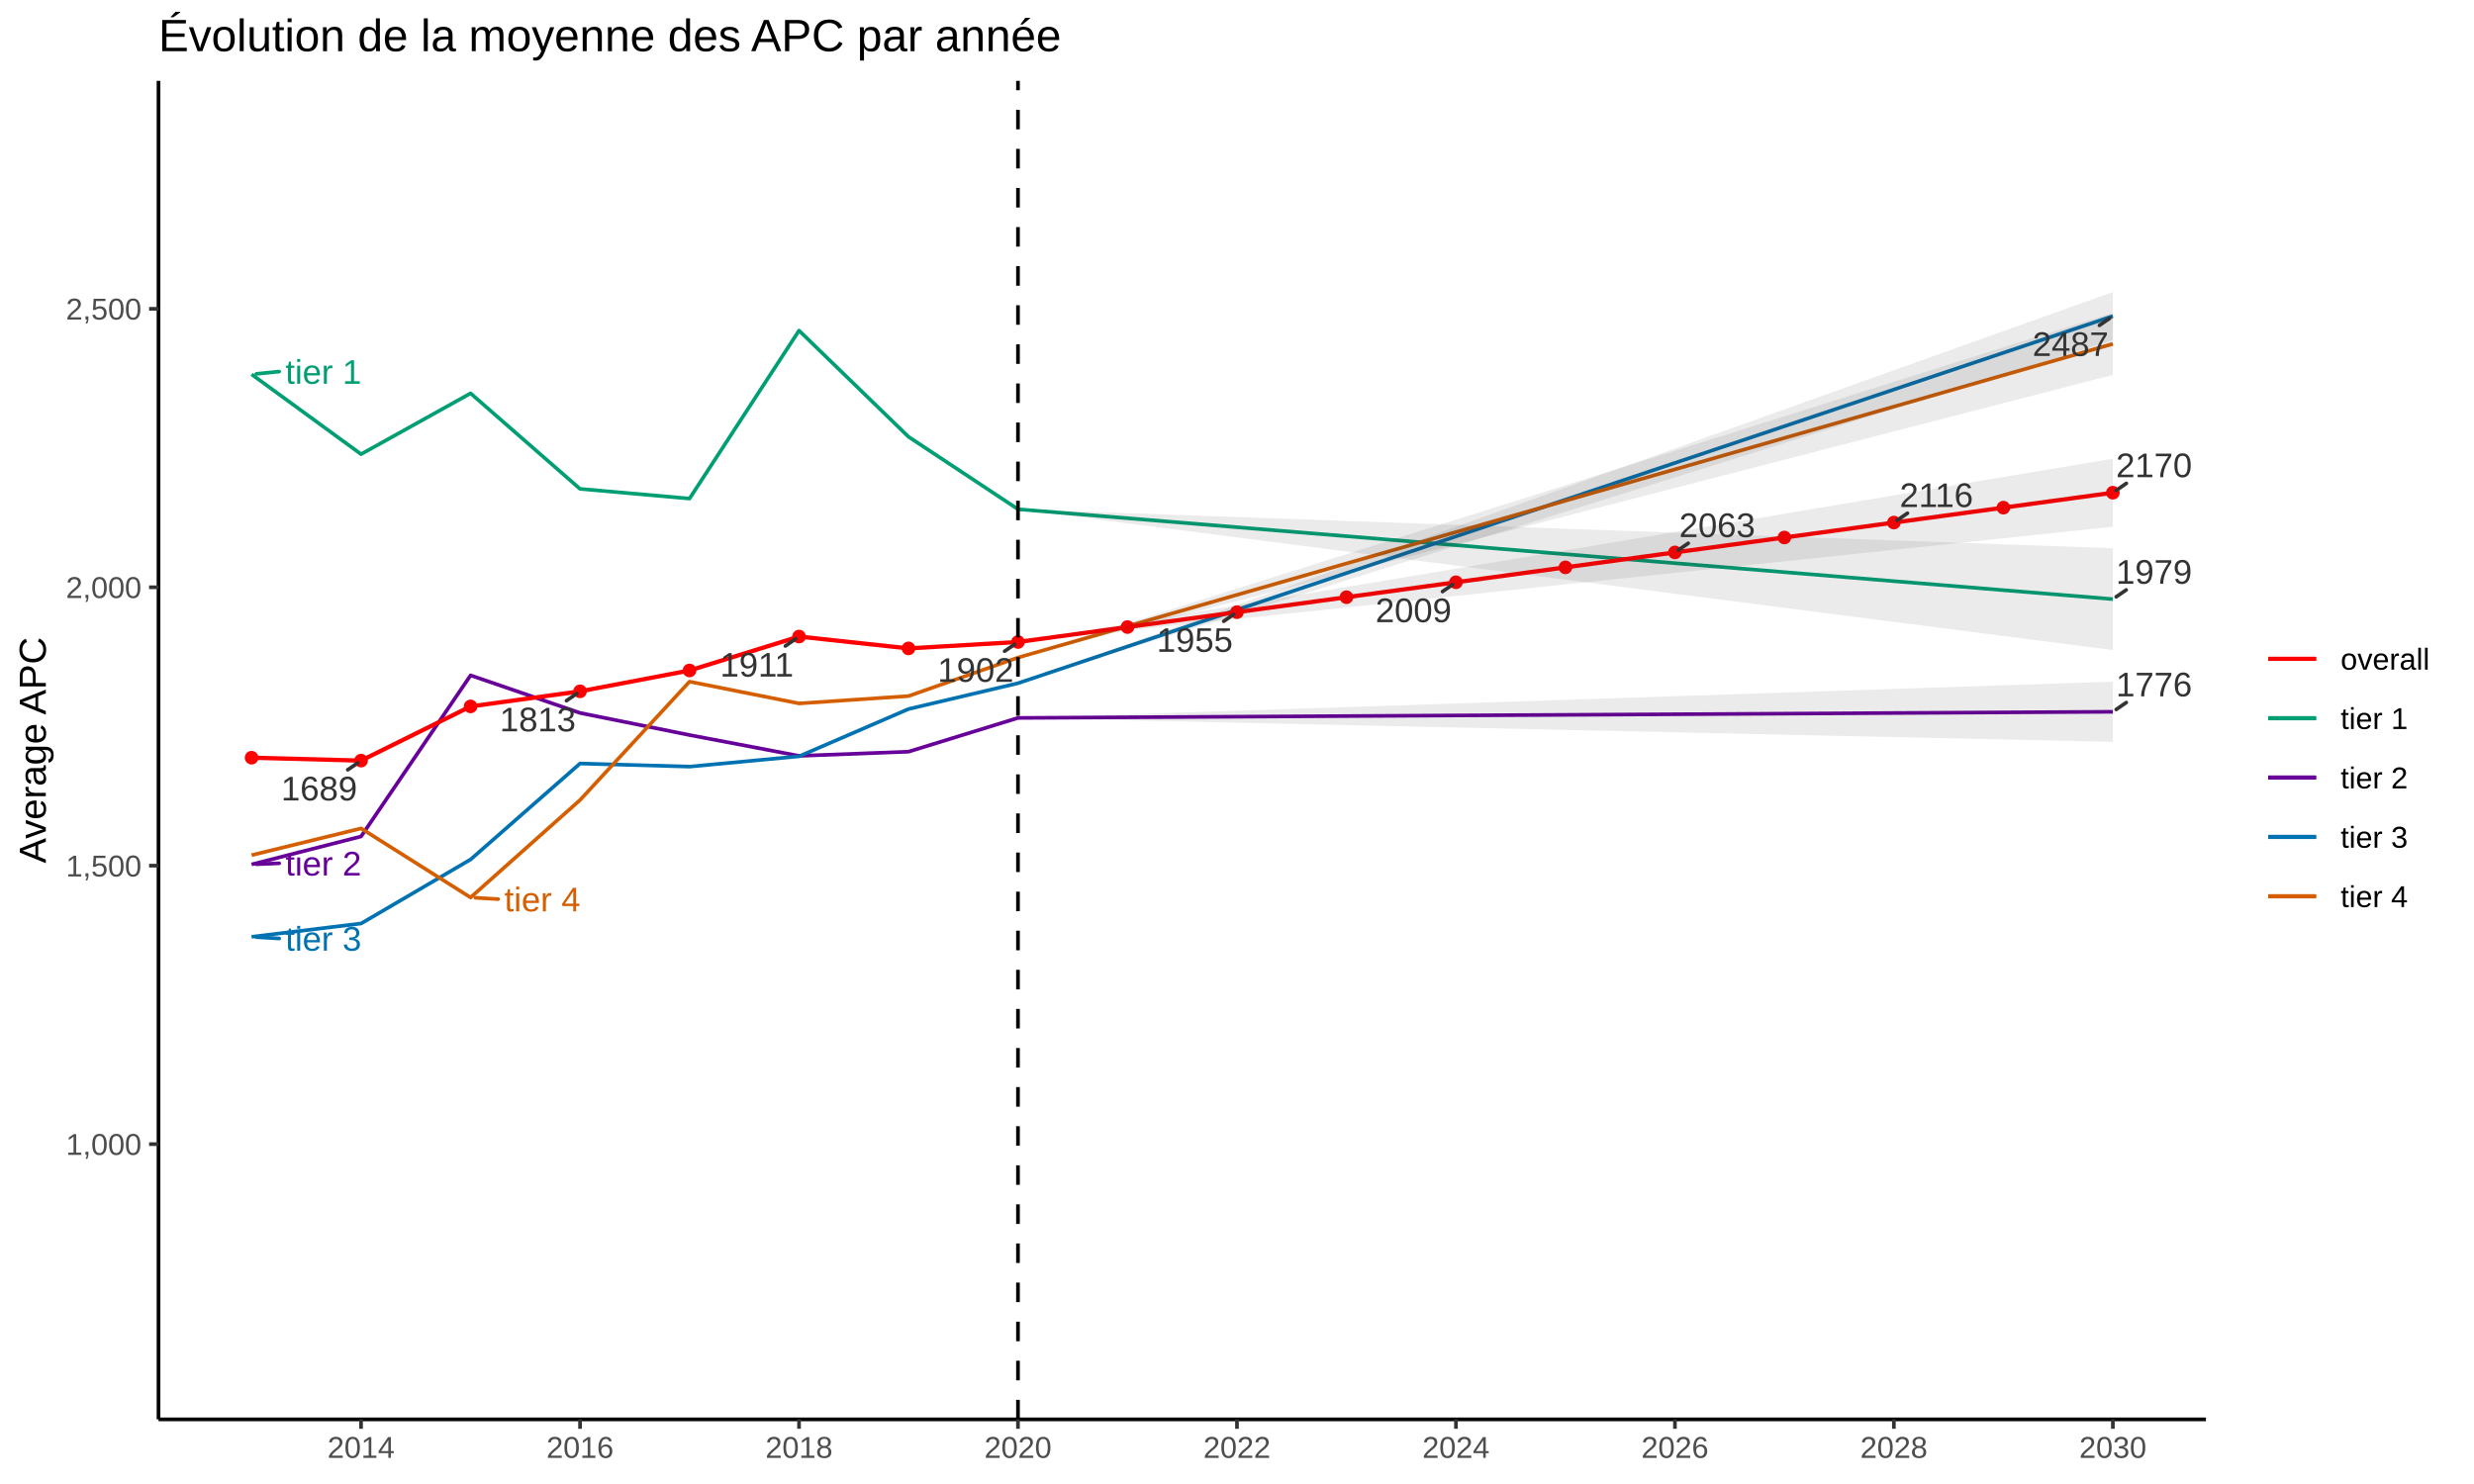
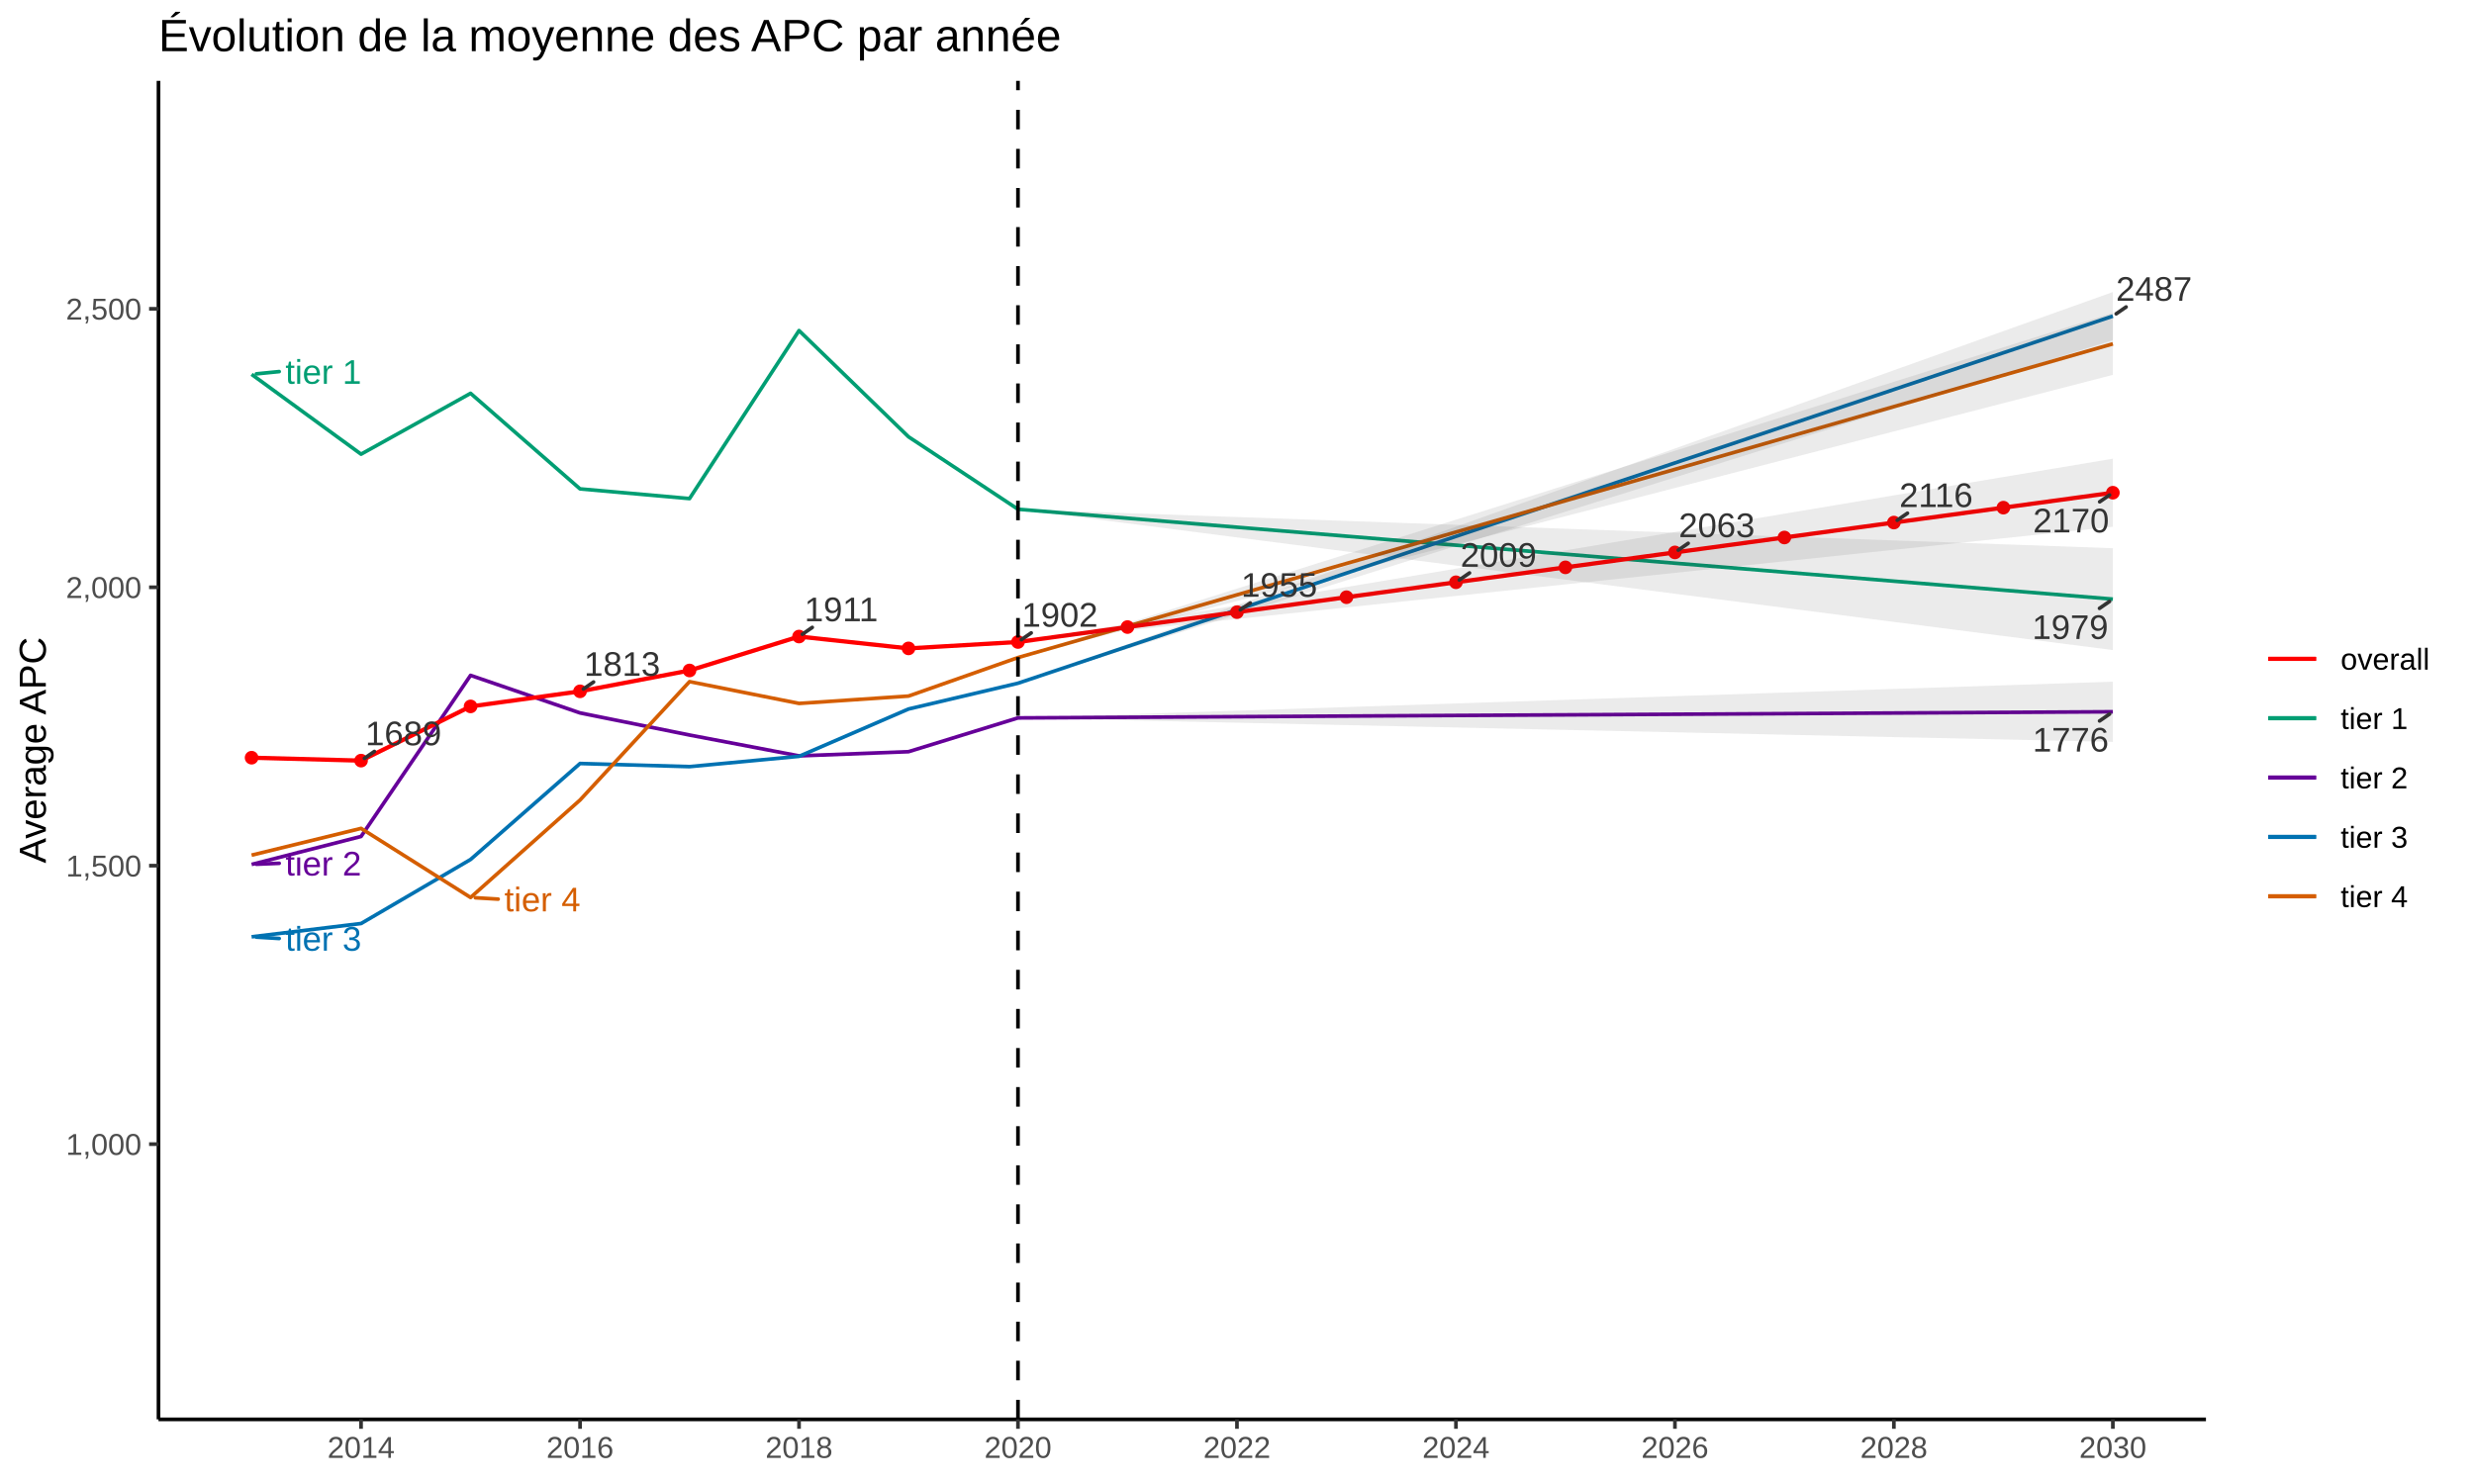
<svg xmlns="http://www.w3.org/2000/svg" class="svglite" width="720.00pt" height="432.00pt" viewBox="0 0 720.00 432.00">
  <defs>
    <style type="text/css">
    .svglite line, .svglite polyline, .svglite polygon, .svglite path, .svglite rect, .svglite circle {
      fill: none;
      stroke: #000000;
      stroke-linecap: round;
      stroke-linejoin: round;
      stroke-miterlimit: 10.00;
    }
    .svglite text {
      white-space: pre;
    }
  </style>
  </defs>
  <rect width="100%" height="100%" style="stroke: none; fill: #FFFFFF;" />
  <defs>
    <clipPath id="cpMC4wMHw3MjAuMDB8MC4wMHw0MzIuMDA=">
      <rect x="0.00" y="0.00" width="720.00" height="432.00" />
    </clipPath>
  </defs>
  <g clip-path="url(#cpMC4wMHw3MjAuMDB8MC4wMHw0MzIuMDA=)">
    <rect x="0" y="0" width="720.00" height="432.00" style="stroke-width: 1.07; stroke: #FFFFFF; fill: #FFFFFF;" />
  </g>
  <defs>
    <clipPath id="cpNDYuMTN8NjQxLjk5fDIzLjU0fDQxMy4xOQ==">
      <rect x="46.13" y="23.54" width="595.85" height="389.64" />
    </clipPath>
  </defs>
  <g clip-path="url(#cpNDYuMTN8NjQxLjk5fDIzLjU0fDQxMy4xOQ==)">
    <rect x="46.13" y="23.54" width="595.85" height="389.64" style="stroke-width: 1.07; stroke: none; fill: #FFFFFF;" />
    <polyline points="73.22,108.97 105.08,132.21 136.95,114.50 168.81,142.32 200.67,145.14 232.54,96.23 264.40,127.15 296.26,148.24 328.13,150.86 359.99,153.48 391.86,156.09 423.72,158.71 455.58,161.33 487.45,163.95 519.31,166.56 551.17,169.18 583.04,171.80 614.90,174.41 " style="stroke-width: 1.07; stroke: #009E73; stroke-linecap: butt;" />
    <polyline points="73.22,251.64 105.08,243.50 136.95,196.60 168.81,207.54 200.67,213.97 232.54,220.04 264.40,218.82 296.26,208.99 328.13,208.81 359.99,208.63 391.86,208.45 423.72,208.27 455.58,208.10 487.45,207.92 519.31,207.74 551.17,207.56 583.04,207.38 614.90,207.20 " style="stroke-width: 1.07; stroke: #660099; stroke-linecap: butt;" />
    <polyline points="73.22,272.71 105.08,268.84 136.95,250.20 168.81,222.26 200.67,223.17 232.54,220.17 264.40,206.40 296.26,198.89 328.13,188.20 359.99,177.51 391.86,166.83 423.72,156.14 455.58,145.45 487.45,134.76 519.31,124.08 551.17,113.39 583.04,102.70 614.90,92.02 " style="stroke-width: 1.07; stroke: #0072B2; stroke-linecap: butt;" />
    <polyline points="73.22,248.94 105.08,241.15 136.95,261.26 168.81,232.89 200.67,198.43 232.54,204.77 264.40,202.63 296.26,191.42 328.13,182.29 359.99,173.16 391.86,164.03 423.72,154.89 455.58,145.76 487.45,136.63 519.31,127.50 551.17,118.37 583.04,109.23 614.90,100.10 " style="stroke-width: 1.07; stroke: #D55E00; stroke-linecap: butt;" />
    <polygon points="73.22,108.97 105.08,132.21 136.95,114.50 168.81,142.32 200.67,145.14 232.54,96.23 264.40,127.15 296.26,148.24 328.13,149.38 359.99,150.51 391.86,151.65 423.72,152.78 455.58,153.92 487.45,155.05 519.31,156.19 551.17,157.32 583.04,158.45 614.90,159.59 614.90,189.24 583.04,185.14 551.17,181.04 519.31,176.94 487.45,172.84 455.58,168.74 423.72,164.64 391.86,160.54 359.99,156.44 328.13,152.34 296.26,148.24 264.40,127.15 232.54,96.23 200.67,145.14 168.81,142.32 136.95,114.50 105.08,132.21 73.22,108.97 " style="stroke-width: 0.00; stroke: none; stroke-linecap: butt; fill: #333333; fill-opacity: 0.10;" />
    <polyline points="73.22,108.97 105.08,132.21 136.95,114.50 168.81,142.32 200.67,145.14 232.54,96.23 264.40,127.15 296.26,148.24 328.13,149.38 359.99,150.51 391.86,151.65 423.72,152.78 455.58,153.92 487.45,155.05 519.31,156.19 551.17,157.32 583.04,158.45 614.90,159.59 " style="stroke-width: 1.07; stroke: none; stroke-linecap: butt;" />
    <polyline points="614.90,189.24 583.04,185.14 551.17,181.04 519.31,176.94 487.45,172.84 455.58,168.74 423.72,164.64 391.86,160.54 359.99,156.44 328.13,152.34 296.26,148.24 264.40,127.15 232.54,96.23 200.67,145.14 168.81,142.32 136.95,114.50 105.08,132.21 73.22,108.97 " style="stroke-width: 1.07; stroke: none; stroke-linecap: butt;" />
    <polygon points="73.22,251.64 105.08,243.50 136.95,196.60 168.81,207.54 200.67,213.97 232.54,220.04 264.40,218.82 296.26,208.99 328.13,207.93 359.99,206.88 391.86,205.83 423.72,204.77 455.58,203.72 487.45,202.66 519.31,201.61 551.17,200.55 583.04,199.50 614.90,198.44 614.90,215.96 583.04,215.26 551.17,214.57 519.31,213.87 487.45,213.17 455.58,212.48 423.72,211.78 391.86,211.08 359.99,210.38 328.13,209.69 296.26,208.99 264.40,218.82 232.54,220.04 200.67,213.97 168.81,207.54 136.95,196.60 105.08,243.50 73.22,251.64 " style="stroke-width: 0.00; stroke: none; stroke-linecap: butt; fill: #333333; fill-opacity: 0.10;" />
    <polyline points="73.22,251.64 105.08,243.50 136.95,196.60 168.81,207.54 200.67,213.97 232.54,220.04 264.40,218.82 296.26,208.99 328.13,207.93 359.99,206.88 391.86,205.83 423.72,204.77 455.58,203.72 487.45,202.66 519.31,201.61 551.17,200.55 583.04,199.50 614.90,198.44 " style="stroke-width: 1.07; stroke: none; stroke-linecap: butt;" />
    <polyline points="614.90,215.96 583.04,215.26 551.17,214.57 519.31,213.87 487.45,213.17 455.58,212.48 423.72,211.78 391.86,211.08 359.99,210.38 328.13,209.69 296.26,208.99 264.40,218.82 232.54,220.04 200.67,213.97 168.81,207.54 136.95,196.60 105.08,243.50 73.22,251.64 " style="stroke-width: 1.07; stroke: none; stroke-linecap: butt;" />
    <polygon points="73.22,272.71 105.08,268.84 136.95,250.20 168.81,222.26 200.67,223.17 232.54,220.17 264.40,206.40 296.26,198.89 328.13,187.50 359.99,176.11 391.86,164.72 423.72,153.34 455.58,141.95 487.45,130.56 519.31,119.17 551.17,107.78 583.04,96.39 614.90,85.01 614.90,99.02 583.04,109.01 551.17,119.00 519.31,128.98 487.45,138.97 455.58,148.96 423.72,158.94 391.86,168.93 359.99,178.92 328.13,188.90 296.26,198.89 264.40,206.40 232.54,220.17 200.67,223.17 168.81,222.26 136.95,250.20 105.08,268.84 73.22,272.71 " style="stroke-width: 0.00; stroke: none; stroke-linecap: butt; fill: #333333; fill-opacity: 0.10;" />
    <polyline points="73.22,272.71 105.08,268.84 136.95,250.20 168.81,222.26 200.67,223.17 232.54,220.17 264.40,206.40 296.26,198.89 328.13,187.50 359.99,176.11 391.86,164.72 423.72,153.34 455.58,141.95 487.45,130.56 519.31,119.17 551.17,107.78 583.04,96.39 614.90,85.01 " style="stroke-width: 1.07; stroke: none; stroke-linecap: butt;" />
    <polyline points="614.90,99.02 583.04,109.01 551.17,119.00 519.31,128.98 487.45,138.97 455.58,148.96 423.72,158.94 391.86,168.93 359.99,178.92 328.13,188.90 296.26,198.89 264.40,206.40 232.54,220.17 200.67,223.17 168.81,222.26 136.95,250.20 105.08,268.84 73.22,272.71 " style="stroke-width: 1.07; stroke: none; stroke-linecap: butt;" />
    <polygon points="73.22,248.94 105.08,241.15 136.95,261.26 168.81,232.89 200.67,198.43 232.54,204.77 264.40,202.63 296.26,191.42 328.13,181.39 359.99,171.35 391.86,161.32 423.72,151.28 455.58,141.25 487.45,131.22 519.31,121.18 551.17,111.15 583.04,101.11 614.90,91.08 614.90,109.13 583.04,117.36 551.17,125.59 519.31,133.82 487.45,142.05 455.58,150.27 423.72,158.50 391.86,166.73 359.99,174.96 328.13,183.19 296.26,191.42 264.40,202.63 232.54,204.77 200.67,198.43 168.81,232.89 136.95,261.26 105.08,241.15 73.22,248.94 " style="stroke-width: 0.00; stroke: none; stroke-linecap: butt; fill: #333333; fill-opacity: 0.10;" />
    <polyline points="73.22,248.94 105.08,241.15 136.95,261.26 168.81,232.89 200.67,198.43 232.54,204.77 264.40,202.63 296.26,191.42 328.13,181.39 359.99,171.35 391.86,161.32 423.72,151.28 455.58,141.25 487.45,131.22 519.31,121.18 551.17,111.15 583.04,101.11 614.90,91.08 " style="stroke-width: 1.07; stroke: none; stroke-linecap: butt;" />
    <polyline points="614.90,109.13 583.04,117.36 551.17,125.59 519.31,133.82 487.45,142.05 455.58,150.27 423.72,158.50 391.86,166.73 359.99,174.96 328.13,183.19 296.26,191.42 264.40,202.63 232.54,204.77 200.67,198.43 168.81,232.89 136.95,261.26 105.08,241.15 73.22,248.94 " style="stroke-width: 1.07; stroke: none; stroke-linecap: butt;" />
    <polyline points="73.22,220.57 105.08,221.42 136.95,205.64 168.81,201.25 200.67,195.18 232.54,185.30 264.40,188.75 296.26,186.89 328.13,182.54 359.99,178.20 391.86,173.85 423.72,169.50 455.58,165.16 487.45,160.81 519.31,156.47 551.17,152.12 583.04,147.78 614.90,143.43 " style="stroke-width: 1.24; stroke: #FF0000; stroke-linecap: butt;" />
    <circle cx="73.22" cy="220.57" r="1.63" style="stroke-width: 0.71; stroke: #FF0000; fill: #FF0000;" />
    <circle cx="105.08" cy="221.42" r="1.63" style="stroke-width: 0.71; stroke: #FF0000; fill: #FF0000;" />
    <circle cx="136.95" cy="205.64" r="1.63" style="stroke-width: 0.71; stroke: #FF0000; fill: #FF0000;" />
    <circle cx="168.81" cy="201.25" r="1.63" style="stroke-width: 0.71; stroke: #FF0000; fill: #FF0000;" />
    <circle cx="200.67" cy="195.18" r="1.63" style="stroke-width: 0.71; stroke: #FF0000; fill: #FF0000;" />
    <circle cx="232.54" cy="185.30" r="1.63" style="stroke-width: 0.71; stroke: #FF0000; fill: #FF0000;" />
    <circle cx="264.40" cy="188.75" r="1.63" style="stroke-width: 0.71; stroke: #FF0000; fill: #FF0000;" />
    <circle cx="296.26" cy="186.89" r="1.63" style="stroke-width: 0.71; stroke: #FF0000; fill: #FF0000;" />
    <circle cx="328.13" cy="182.54" r="1.63" style="stroke-width: 0.71; stroke: #FF0000; fill: #FF0000;" />
    <circle cx="359.99" cy="178.20" r="1.63" style="stroke-width: 0.71; stroke: #FF0000; fill: #FF0000;" />
    <circle cx="391.86" cy="173.85" r="1.63" style="stroke-width: 0.71; stroke: #FF0000; fill: #FF0000;" />
    <circle cx="423.72" cy="169.50" r="1.63" style="stroke-width: 0.71; stroke: #FF0000; fill: #FF0000;" />
    <circle cx="455.58" cy="165.16" r="1.63" style="stroke-width: 0.71; stroke: #FF0000; fill: #FF0000;" />
    <circle cx="487.45" cy="160.81" r="1.63" style="stroke-width: 0.71; stroke: #FF0000; fill: #FF0000;" />
    <circle cx="519.31" cy="156.47" r="1.63" style="stroke-width: 0.71; stroke: #FF0000; fill: #FF0000;" />
    <circle cx="551.17" cy="152.12" r="1.63" style="stroke-width: 0.71; stroke: #FF0000; fill: #FF0000;" />
    <circle cx="583.04" cy="147.78" r="1.63" style="stroke-width: 0.71; stroke: #FF0000; fill: #FF0000;" />
    <circle cx="614.90" cy="143.43" r="1.63" style="stroke-width: 0.71; stroke: #FF0000; fill: #FF0000;" />
    <polygon points="73.22,220.57 105.08,221.42 136.95,205.64 168.81,201.25 200.67,195.18 232.54,185.30 264.40,188.75 296.26,186.89 328.13,181.55 359.99,176.21 391.86,170.88 423.72,165.54 455.58,160.21 487.45,154.87 519.31,149.54 551.17,144.20 583.04,138.86 614.90,133.53 614.90,153.34 583.04,156.69 551.17,160.05 519.31,163.40 487.45,166.76 455.58,170.11 423.72,173.47 391.86,176.82 359.99,180.18 328.13,183.53 296.26,186.89 264.40,188.75 232.54,185.30 200.67,195.18 168.81,201.25 136.95,205.64 105.08,221.42 73.22,220.57 " style="stroke-width: 0.00; stroke: none; stroke-linecap: butt; fill: #333333; fill-opacity: 0.10;" />
    <polyline points="73.22,220.57 105.08,221.42 136.95,205.64 168.81,201.25 200.67,195.18 232.54,185.30 264.40,188.75 296.26,186.89 328.13,181.55 359.99,176.21 391.86,170.88 423.72,165.54 455.58,160.21 487.45,154.87 519.31,149.54 551.17,144.20 583.04,138.86 614.90,133.53 " style="stroke-width: 1.07; stroke: none; stroke-linecap: butt;" />
    <polyline points="614.90,153.34 583.04,156.69 551.17,160.05 519.31,163.40 487.45,166.76 455.58,170.11 423.72,173.47 391.86,176.82 359.99,180.18 328.13,183.53 296.26,186.89 264.40,188.75 232.54,185.30 200.67,195.18 168.81,201.25 136.95,205.64 105.08,221.42 73.22,220.57 " style="stroke-width: 1.07; stroke: none; stroke-linecap: butt;" />
    <line x1="296.26" y1="413.19" x2="296.26" y2="23.54" style="stroke-width: 1.07; stroke-dasharray: 5.69,5.69; stroke-linecap: butt;" />
-     <line x1="101.21" y1="224.09" x2="104.11" y2="222.09" style="stroke-width: 1.07; stroke: #333333;" />
-     <line x1="164.85" y1="203.98" x2="167.84" y2="201.92" style="stroke-width: 1.07; stroke: #333333;" />
-     <line x1="228.56" y1="188.05" x2="231.57" y2="185.97" style="stroke-width: 1.07; stroke: #333333;" />
-     <line x1="292.37" y1="189.57" x2="295.29" y2="187.56" style="stroke-width: 1.07; stroke: #333333;" />
-     <line x1="356.14" y1="180.85" x2="359.02" y2="178.86" style="stroke-width: 1.07; stroke: #333333;" />
-     <line x1="419.80" y1="172.21" x2="422.75" y2="170.17" style="stroke-width: 1.07; stroke: #333333;" />
-     <line x1="491.32" y1="158.15" x2="488.42" y2="160.15" style="stroke-width: 1.07; stroke: #333333;" />
+     <line x1="108.96" y1="218.75" x2="106.05" y2="220.76" style="stroke-width: 1.07; stroke: #333333;" />
+     <line x1="172.74" y1="198.54" x2="169.78" y2="200.58" style="stroke-width: 1.07; stroke: #333333;" />
+     <line x1="236.39" y1="182.64" x2="233.51" y2="184.63" style="stroke-width: 1.07; stroke: #333333;" />
+     <line x1="300.11" y1="184.24" x2="297.24" y2="186.22" style="stroke-width: 1.07; stroke: #333333;" />
+     <line x1="363.86" y1="175.53" x2="360.96" y2="177.53" style="stroke-width: 1.07; stroke: #333333;" />
+     <line x1="427.66" y1="166.79" x2="424.69" y2="168.84" style="stroke-width: 1.07; stroke: #333333;" />
+     <line x1="491.30" y1="158.16" x2="488.42" y2="160.15" style="stroke-width: 1.07; stroke: #333333;" />
    <line x1="555.12" y1="149.40" x2="552.14" y2="151.45" style="stroke-width: 1.07; stroke: #333333;" />
-     <line x1="618.83" y1="140.71" x2="615.87" y2="142.76" style="stroke-width: 1.07; stroke: #333333;" />
-     <text x="92.90" y="233.01" text-anchor="middle" style="font-size: 9.96px;fill: #333333; font-family: &quot;Arial&quot;;" textLength="22.78px" lengthAdjust="spacingAndGlyphs">1689</text>
-     <text x="156.51" y="212.90" text-anchor="middle" style="font-size: 9.96px;fill: #333333; font-family: &quot;Arial&quot;;" textLength="22.78px" lengthAdjust="spacingAndGlyphs">1813</text>
-     <text x="220.26" y="196.96" text-anchor="middle" style="font-size: 9.96px;fill: #333333; font-family: &quot;Arial&quot;;" textLength="22.78px" lengthAdjust="spacingAndGlyphs">1911</text>
-     <text x="283.95" y="198.49" text-anchor="middle" style="font-size: 9.96px;fill: #333333; font-family: &quot;Arial&quot;;" textLength="22.78px" lengthAdjust="spacingAndGlyphs">1902</text>
-     <text x="347.71" y="189.76" text-anchor="middle" style="font-size: 9.96px;fill: #333333; font-family: &quot;Arial&quot;;" textLength="22.78px" lengthAdjust="spacingAndGlyphs">1955</text>
-     <text x="411.37" y="181.12" text-anchor="middle" style="font-size: 9.96px;fill: #333333; font-family: &quot;Arial&quot;;" textLength="22.78px" lengthAdjust="spacingAndGlyphs">2009</text>
-     <text x="499.75" y="156.35" text-anchor="middle" style="font-size: 9.96px;fill: #333333; font-family: &quot;Arial&quot;;" textLength="22.78px" lengthAdjust="spacingAndGlyphs">2063</text>
-     <text x="563.55" y="147.60" text-anchor="middle" style="font-size: 9.96px;fill: #333333; font-family: &quot;Arial&quot;;" textLength="22.78px" lengthAdjust="spacingAndGlyphs">2116</text>
-     <text x="626.88" y="138.91" text-anchor="middle" style="font-size: 9.96px;fill: #333333; font-family: &quot;Arial&quot;;" textLength="22.78px" lengthAdjust="spacingAndGlyphs">2170</text>
-     <line x1="618.78" y1="171.73" x2="615.87" y2="173.74" style="stroke-width: 1.07; stroke: #333333;" />
-     <text x="626.88" y="169.93" text-anchor="middle" style="font-size: 9.96px;fill: #333333; font-family: &quot;Arial&quot;;" textLength="22.78px" lengthAdjust="spacingAndGlyphs">1979</text>
-     <line x1="618.80" y1="204.51" x2="615.87" y2="206.53" style="stroke-width: 1.07; stroke: #333333;" />
-     <text x="626.88" y="202.71" text-anchor="middle" style="font-size: 9.96px;fill: #333333; font-family: &quot;Arial&quot;;" textLength="22.78px" lengthAdjust="spacingAndGlyphs">1776</text>
-     <line x1="610.99" y1="94.71" x2="613.93" y2="92.68" style="stroke-width: 1.07; stroke: #333333;" />
-     <text x="602.58" y="103.63" text-anchor="middle" style="font-size: 9.96px;fill: #333333; font-family: &quot;Arial&quot;;" textLength="22.78px" lengthAdjust="spacingAndGlyphs">2487</text>
+     <line x1="611.06" y1="146.08" x2="613.93" y2="144.10" style="stroke-width: 1.07; stroke: #333333;" />
+     <text x="117.41" y="216.95" text-anchor="middle" style="font-size: 9.96px;fill: #333333; font-family: &quot;Arial&quot;;" textLength="22.78px" lengthAdjust="spacingAndGlyphs">1689</text>
+     <text x="181.07" y="196.74" text-anchor="middle" style="font-size: 9.96px;fill: #333333; font-family: &quot;Arial&quot;;" textLength="22.78px" lengthAdjust="spacingAndGlyphs">1813</text>
+     <text x="244.82" y="180.84" text-anchor="middle" style="font-size: 9.96px;fill: #333333; font-family: &quot;Arial&quot;;" textLength="22.78px" lengthAdjust="spacingAndGlyphs">1911</text>
+     <text x="308.45" y="182.44" text-anchor="middle" style="font-size: 9.96px;fill: #333333; font-family: &quot;Arial&quot;;" textLength="22.78px" lengthAdjust="spacingAndGlyphs">1902</text>
+     <text x="372.29" y="173.73" text-anchor="middle" style="font-size: 9.96px;fill: #333333; font-family: &quot;Arial&quot;;" textLength="22.78px" lengthAdjust="spacingAndGlyphs">1955</text>
+     <text x="436.12" y="164.99" text-anchor="middle" style="font-size: 9.96px;fill: #333333; font-family: &quot;Arial&quot;;" textLength="22.78px" lengthAdjust="spacingAndGlyphs">2009</text>
+     <text x="499.63" y="156.36" text-anchor="middle" style="font-size: 9.96px;fill: #333333; font-family: &quot;Arial&quot;;" textLength="22.78px" lengthAdjust="spacingAndGlyphs">2063</text>
+     <text x="563.46" y="147.60" text-anchor="middle" style="font-size: 9.96px;fill: #333333; font-family: &quot;Arial&quot;;" textLength="22.78px" lengthAdjust="spacingAndGlyphs">2116</text>
+     <text x="602.74" y="154.99" text-anchor="middle" style="font-size: 9.96px;fill: #333333; font-family: &quot;Arial&quot;;" textLength="22.78px" lengthAdjust="spacingAndGlyphs">2170</text>
+     <line x1="611.01" y1="177.09" x2="613.93" y2="175.08" style="stroke-width: 1.07; stroke: #333333;" />
+     <text x="602.50" y="186.01" text-anchor="middle" style="font-size: 9.96px;fill: #333333; font-family: &quot;Arial&quot;;" textLength="22.78px" lengthAdjust="spacingAndGlyphs">1979</text>
+     <line x1="611.03" y1="209.87" x2="613.93" y2="207.87" style="stroke-width: 1.07; stroke: #333333;" />
+     <text x="602.63" y="218.78" text-anchor="middle" style="font-size: 9.96px;fill: #333333; font-family: &quot;Arial&quot;;" textLength="22.78px" lengthAdjust="spacingAndGlyphs">1776</text>
+     <line x1="618.75" y1="89.36" x2="615.87" y2="91.35" style="stroke-width: 1.07; stroke: #333333;" />
+     <text x="626.88" y="87.56" text-anchor="middle" style="font-size: 9.96px;fill: #333333; font-family: &quot;Arial&quot;;" textLength="22.78px" lengthAdjust="spacingAndGlyphs">2487</text>
    <line x1="81.25" y1="108.17" x2="74.61" y2="108.83" style="stroke-width: 1.07; stroke: #009E73;" />
    <text x="83.05" y="111.72" style="font-size: 9.96px;fill: #009E73; font-family: &quot;Arial&quot;;" textLength="26.76px" lengthAdjust="spacingAndGlyphs"> tier 1</text>
    <line x1="81.25" y1="251.31" x2="74.63" y2="251.58" style="stroke-width: 1.07; stroke: #660099;" />
    <text x="83.05" y="254.87" style="font-size: 9.96px;fill: #660099; font-family: &quot;Arial&quot;;" textLength="26.76px" lengthAdjust="spacingAndGlyphs"> tier 2</text>
    <line x1="81.25" y1="273.20" x2="74.62" y2="272.80" style="stroke-width: 1.07; stroke: #0072B2;" />
    <text x="83.05" y="276.76" style="font-size: 9.96px;fill: #0072B2; font-family: &quot;Arial&quot;;" textLength="26.76px" lengthAdjust="spacingAndGlyphs"> tier 3</text>
    <line x1="144.98" y1="261.74" x2="138.35" y2="261.34" style="stroke-width: 1.07; stroke: #D55E00;" />
    <text x="146.78" y="265.30" style="font-size: 9.96px;fill: #D55E00; font-family: &quot;Arial&quot;;" textLength="26.76px" lengthAdjust="spacingAndGlyphs"> tier 4</text>
  </g>
  <g clip-path="url(#cpMC4wMHw3MjAuMDB8MC4wMHw0MzIuMDA=)">
    <polyline points="46.13,413.19 46.13,23.54 " style="stroke-width: 1.07; stroke-linecap: butt;" />
    <text x="41.20" y="336.20" text-anchor="end" style="font-size: 8.80px;fill: #4D4D4D; font-family: &quot;Arial&quot;;" textLength="22.49px" lengthAdjust="spacingAndGlyphs">1,000</text>
    <text x="41.20" y="255.15" text-anchor="end" style="font-size: 8.80px;fill: #4D4D4D; font-family: &quot;Arial&quot;;" textLength="22.49px" lengthAdjust="spacingAndGlyphs">1,500</text>
    <text x="41.20" y="174.09" text-anchor="end" style="font-size: 8.80px;fill: #4D4D4D; font-family: &quot;Arial&quot;;" textLength="22.49px" lengthAdjust="spacingAndGlyphs">2,000</text>
    <text x="41.20" y="93.03" text-anchor="end" style="font-size: 8.80px;fill: #4D4D4D; font-family: &quot;Arial&quot;;" textLength="22.49px" lengthAdjust="spacingAndGlyphs">2,500</text>
    <polyline points="43.39,333.06 46.13,333.06 " style="stroke-width: 1.07; stroke: #333333; stroke-linecap: butt;" />
    <polyline points="43.39,252.00 46.13,252.00 " style="stroke-width: 1.07; stroke: #333333; stroke-linecap: butt;" />
    <polyline points="43.39,170.95 46.13,170.95 " style="stroke-width: 1.07; stroke: #333333; stroke-linecap: butt;" />
    <polyline points="43.39,89.89 46.13,89.89 " style="stroke-width: 1.07; stroke: #333333; stroke-linecap: butt;" />
    <polyline points="46.13,413.19 641.99,413.19 " style="stroke-width: 1.07; stroke-linecap: butt;" />
    <polyline points="105.08,415.93 105.08,413.19 " style="stroke-width: 1.07; stroke: #333333; stroke-linecap: butt;" />
    <polyline points="168.81,415.93 168.81,413.19 " style="stroke-width: 1.07; stroke: #333333; stroke-linecap: butt;" />
    <polyline points="232.54,415.93 232.54,413.19 " style="stroke-width: 1.07; stroke: #333333; stroke-linecap: butt;" />
    <polyline points="296.26,415.93 296.26,413.19 " style="stroke-width: 1.07; stroke: #333333; stroke-linecap: butt;" />
    <polyline points="359.99,415.93 359.99,413.19 " style="stroke-width: 1.07; stroke: #333333; stroke-linecap: butt;" />
    <polyline points="423.72,415.93 423.72,413.19 " style="stroke-width: 1.07; stroke: #333333; stroke-linecap: butt;" />
    <polyline points="487.45,415.93 487.45,413.19 " style="stroke-width: 1.07; stroke: #333333; stroke-linecap: butt;" />
    <polyline points="551.17,415.93 551.17,413.19 " style="stroke-width: 1.07; stroke: #333333; stroke-linecap: butt;" />
    <polyline points="614.90,415.93 614.90,413.19 " style="stroke-width: 1.07; stroke: #333333; stroke-linecap: butt;" />
    <text x="105.08" y="424.40" text-anchor="middle" style="font-size: 8.80px;fill: #4D4D4D; font-family: &quot;Arial&quot;;" textLength="20.13px" lengthAdjust="spacingAndGlyphs">2014</text>
    <text x="168.81" y="424.40" text-anchor="middle" style="font-size: 8.80px;fill: #4D4D4D; font-family: &quot;Arial&quot;;" textLength="20.13px" lengthAdjust="spacingAndGlyphs">2016</text>
    <text x="232.54" y="424.40" text-anchor="middle" style="font-size: 8.80px;fill: #4D4D4D; font-family: &quot;Arial&quot;;" textLength="20.13px" lengthAdjust="spacingAndGlyphs">2018</text>
    <text x="296.26" y="424.40" text-anchor="middle" style="font-size: 8.80px;fill: #4D4D4D; font-family: &quot;Arial&quot;;" textLength="20.13px" lengthAdjust="spacingAndGlyphs">2020</text>
    <text x="359.99" y="424.40" text-anchor="middle" style="font-size: 8.80px;fill: #4D4D4D; font-family: &quot;Arial&quot;;" textLength="20.13px" lengthAdjust="spacingAndGlyphs">2022</text>
    <text x="423.72" y="424.40" text-anchor="middle" style="font-size: 8.80px;fill: #4D4D4D; font-family: &quot;Arial&quot;;" textLength="20.13px" lengthAdjust="spacingAndGlyphs">2024</text>
    <text x="487.45" y="424.40" text-anchor="middle" style="font-size: 8.80px;fill: #4D4D4D; font-family: &quot;Arial&quot;;" textLength="20.13px" lengthAdjust="spacingAndGlyphs">2026</text>
    <text x="551.17" y="424.40" text-anchor="middle" style="font-size: 8.80px;fill: #4D4D4D; font-family: &quot;Arial&quot;;" textLength="20.13px" lengthAdjust="spacingAndGlyphs">2028</text>
    <text x="614.90" y="424.40" text-anchor="middle" style="font-size: 8.80px;fill: #4D4D4D; font-family: &quot;Arial&quot;;" textLength="20.13px" lengthAdjust="spacingAndGlyphs">2030</text>
    <text transform="translate(13.33,218.37) rotate(-90)" text-anchor="middle" style="font-size: 11.00px; font-family: &quot;Arial&quot;;" textLength="66.00px" lengthAdjust="spacingAndGlyphs">Average APC</text>
    <rect x="652.95" y="161.70" width="61.58" height="113.34" style="stroke-width: 1.07; stroke: none; fill: #FFFFFF;" />
    <line x1="660.15" y1="191.79" x2="673.98" y2="191.79" style="stroke-width: 1.07; stroke: #FF0000; stroke-linecap: butt;" />
    <line x1="660.15" y1="191.79" x2="673.98" y2="191.79" style="stroke-width: 1.07; stroke: #FF0000; stroke-linecap: butt;" />
    <line x1="660.15" y1="191.79" x2="673.98" y2="191.79" style="stroke-width: 1.07; stroke: #FF0000; stroke-linecap: butt;" />
    <line x1="660.15" y1="191.79" x2="673.98" y2="191.79" style="stroke-width: 1.07; stroke: #FF0000; stroke-linecap: butt;" />
    <line x1="660.15" y1="191.79" x2="673.98" y2="191.79" style="stroke-width: 1.24; stroke: #FF0000; stroke-linecap: butt;" />
    <line x1="660.15" y1="209.07" x2="673.98" y2="209.07" style="stroke-width: 1.07; stroke: #009E73; stroke-linecap: butt;" />
    <line x1="660.15" y1="209.07" x2="673.98" y2="209.07" style="stroke-width: 1.07; stroke: #009E73; stroke-linecap: butt;" />
    <line x1="660.15" y1="209.07" x2="673.98" y2="209.07" style="stroke-width: 1.07; stroke: #009E73; stroke-linecap: butt;" />
    <line x1="660.15" y1="209.07" x2="673.98" y2="209.07" style="stroke-width: 1.07; stroke: #009E73; stroke-linecap: butt;" />
    <line x1="660.15" y1="209.07" x2="673.98" y2="209.07" style="stroke-width: 1.24; stroke: #009E73; stroke-linecap: butt;" />
    <line x1="660.15" y1="226.35" x2="673.98" y2="226.35" style="stroke-width: 1.07; stroke: #660099; stroke-linecap: butt;" />
    <line x1="660.15" y1="226.35" x2="673.98" y2="226.35" style="stroke-width: 1.07; stroke: #660099; stroke-linecap: butt;" />
    <line x1="660.15" y1="226.35" x2="673.98" y2="226.35" style="stroke-width: 1.07; stroke: #660099; stroke-linecap: butt;" />
    <line x1="660.15" y1="226.35" x2="673.98" y2="226.35" style="stroke-width: 1.07; stroke: #660099; stroke-linecap: butt;" />
    <line x1="660.15" y1="226.35" x2="673.98" y2="226.35" style="stroke-width: 1.24; stroke: #660099; stroke-linecap: butt;" />
    <line x1="660.15" y1="243.63" x2="673.98" y2="243.63" style="stroke-width: 1.07; stroke: #0072B2; stroke-linecap: butt;" />
    <line x1="660.15" y1="243.63" x2="673.98" y2="243.63" style="stroke-width: 1.07; stroke: #0072B2; stroke-linecap: butt;" />
    <line x1="660.15" y1="243.63" x2="673.98" y2="243.63" style="stroke-width: 1.07; stroke: #0072B2; stroke-linecap: butt;" />
    <line x1="660.15" y1="243.63" x2="673.98" y2="243.63" style="stroke-width: 1.07; stroke: #0072B2; stroke-linecap: butt;" />
    <line x1="660.15" y1="243.63" x2="673.98" y2="243.63" style="stroke-width: 1.24; stroke: #0072B2; stroke-linecap: butt;" />
    <line x1="660.15" y1="260.91" x2="673.98" y2="260.91" style="stroke-width: 1.07; stroke: #D55E00; stroke-linecap: butt;" />
    <line x1="660.15" y1="260.91" x2="673.98" y2="260.91" style="stroke-width: 1.07; stroke: #D55E00; stroke-linecap: butt;" />
    <line x1="660.15" y1="260.91" x2="673.98" y2="260.91" style="stroke-width: 1.07; stroke: #D55E00; stroke-linecap: butt;" />
    <line x1="660.15" y1="260.91" x2="673.98" y2="260.91" style="stroke-width: 1.07; stroke: #D55E00; stroke-linecap: butt;" />
    <line x1="660.15" y1="260.91" x2="673.98" y2="260.91" style="stroke-width: 1.24; stroke: #D55E00; stroke-linecap: butt;" />
    <text x="681.18" y="194.94" style="font-size: 8.80px; font-family: &quot;Arial&quot;;" textLength="27.86px" lengthAdjust="spacingAndGlyphs">overall</text>
    <text x="681.18" y="212.22" style="font-size: 8.80px; font-family: &quot;Arial&quot;;" textLength="21.36px" lengthAdjust="spacingAndGlyphs">tier 1</text>
    <text x="681.18" y="229.50" style="font-size: 8.80px; font-family: &quot;Arial&quot;;" textLength="21.36px" lengthAdjust="spacingAndGlyphs">tier 2</text>
    <text x="681.18" y="246.78" style="font-size: 8.80px; font-family: &quot;Arial&quot;;" textLength="21.36px" lengthAdjust="spacingAndGlyphs">tier 3</text>
    <text x="681.18" y="264.06" style="font-size: 8.80px; font-family: &quot;Arial&quot;;" textLength="21.36px" lengthAdjust="spacingAndGlyphs">tier 4</text>
    <text x="46.13" y="14.90" style="font-size: 13.20px; font-family: &quot;Arial&quot;;" textLength="272.53px" lengthAdjust="spacingAndGlyphs">Évolution de la moyenne des APC par année</text>
  </g>
</svg>
